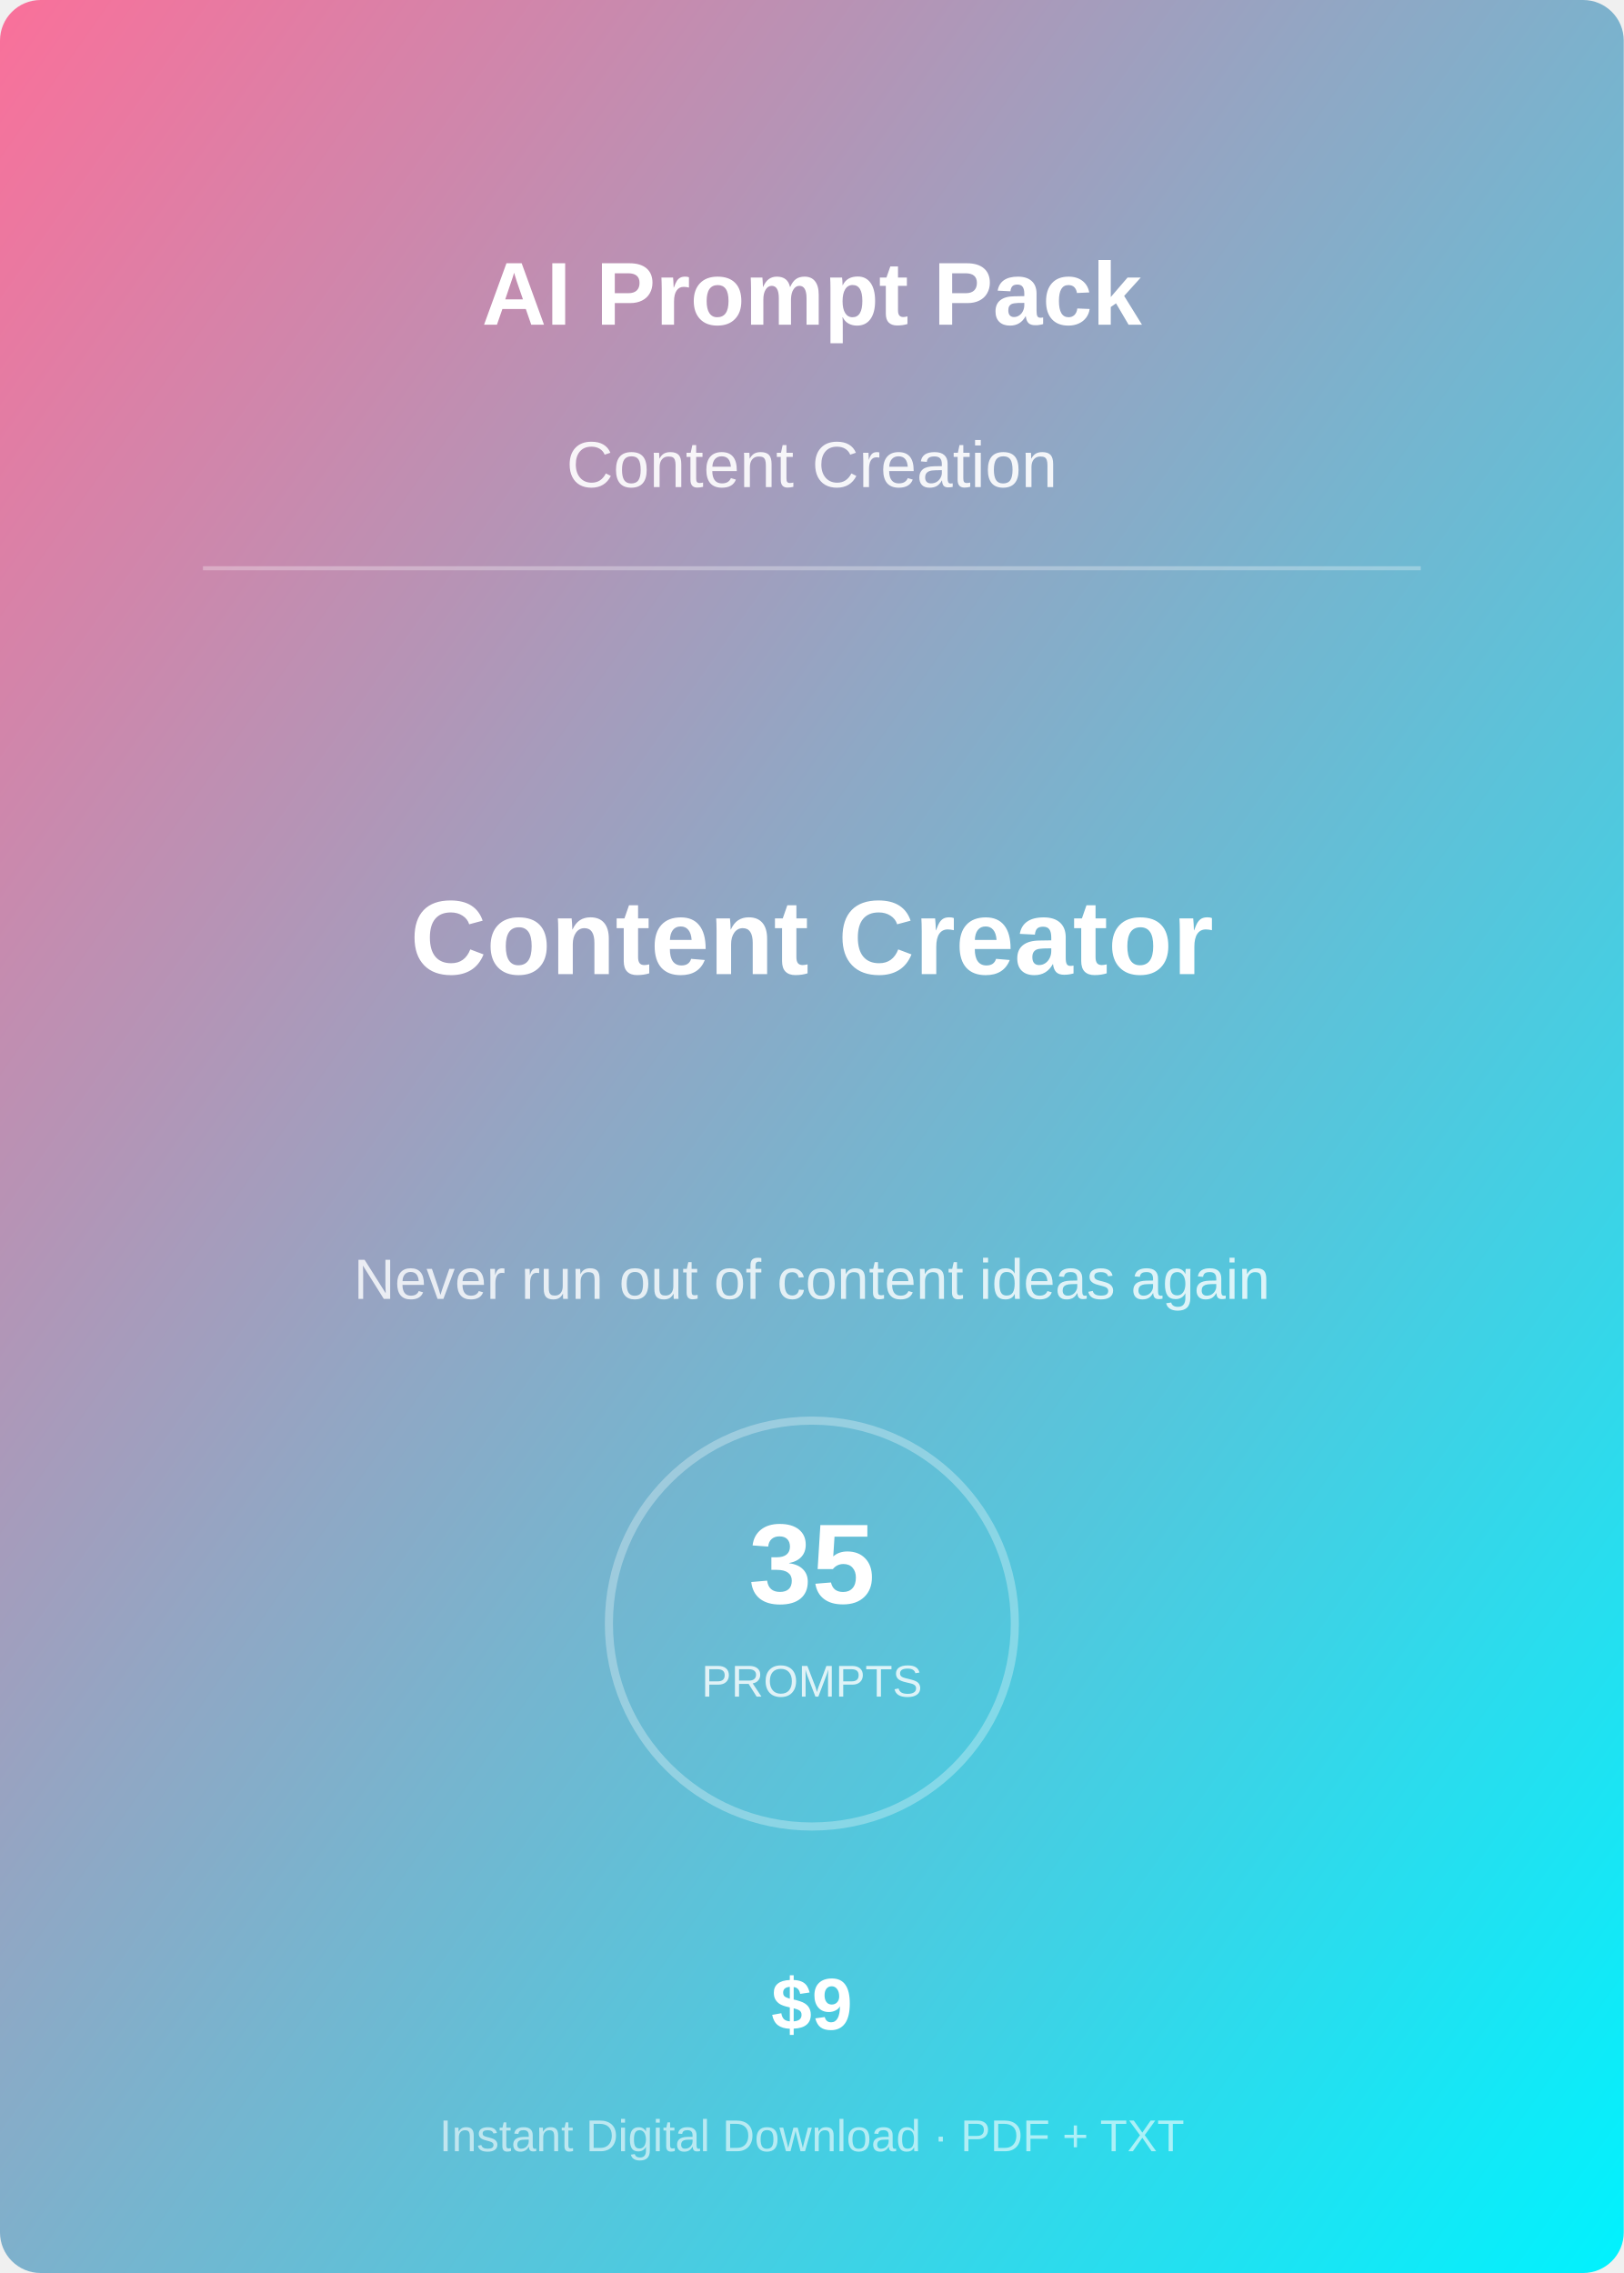
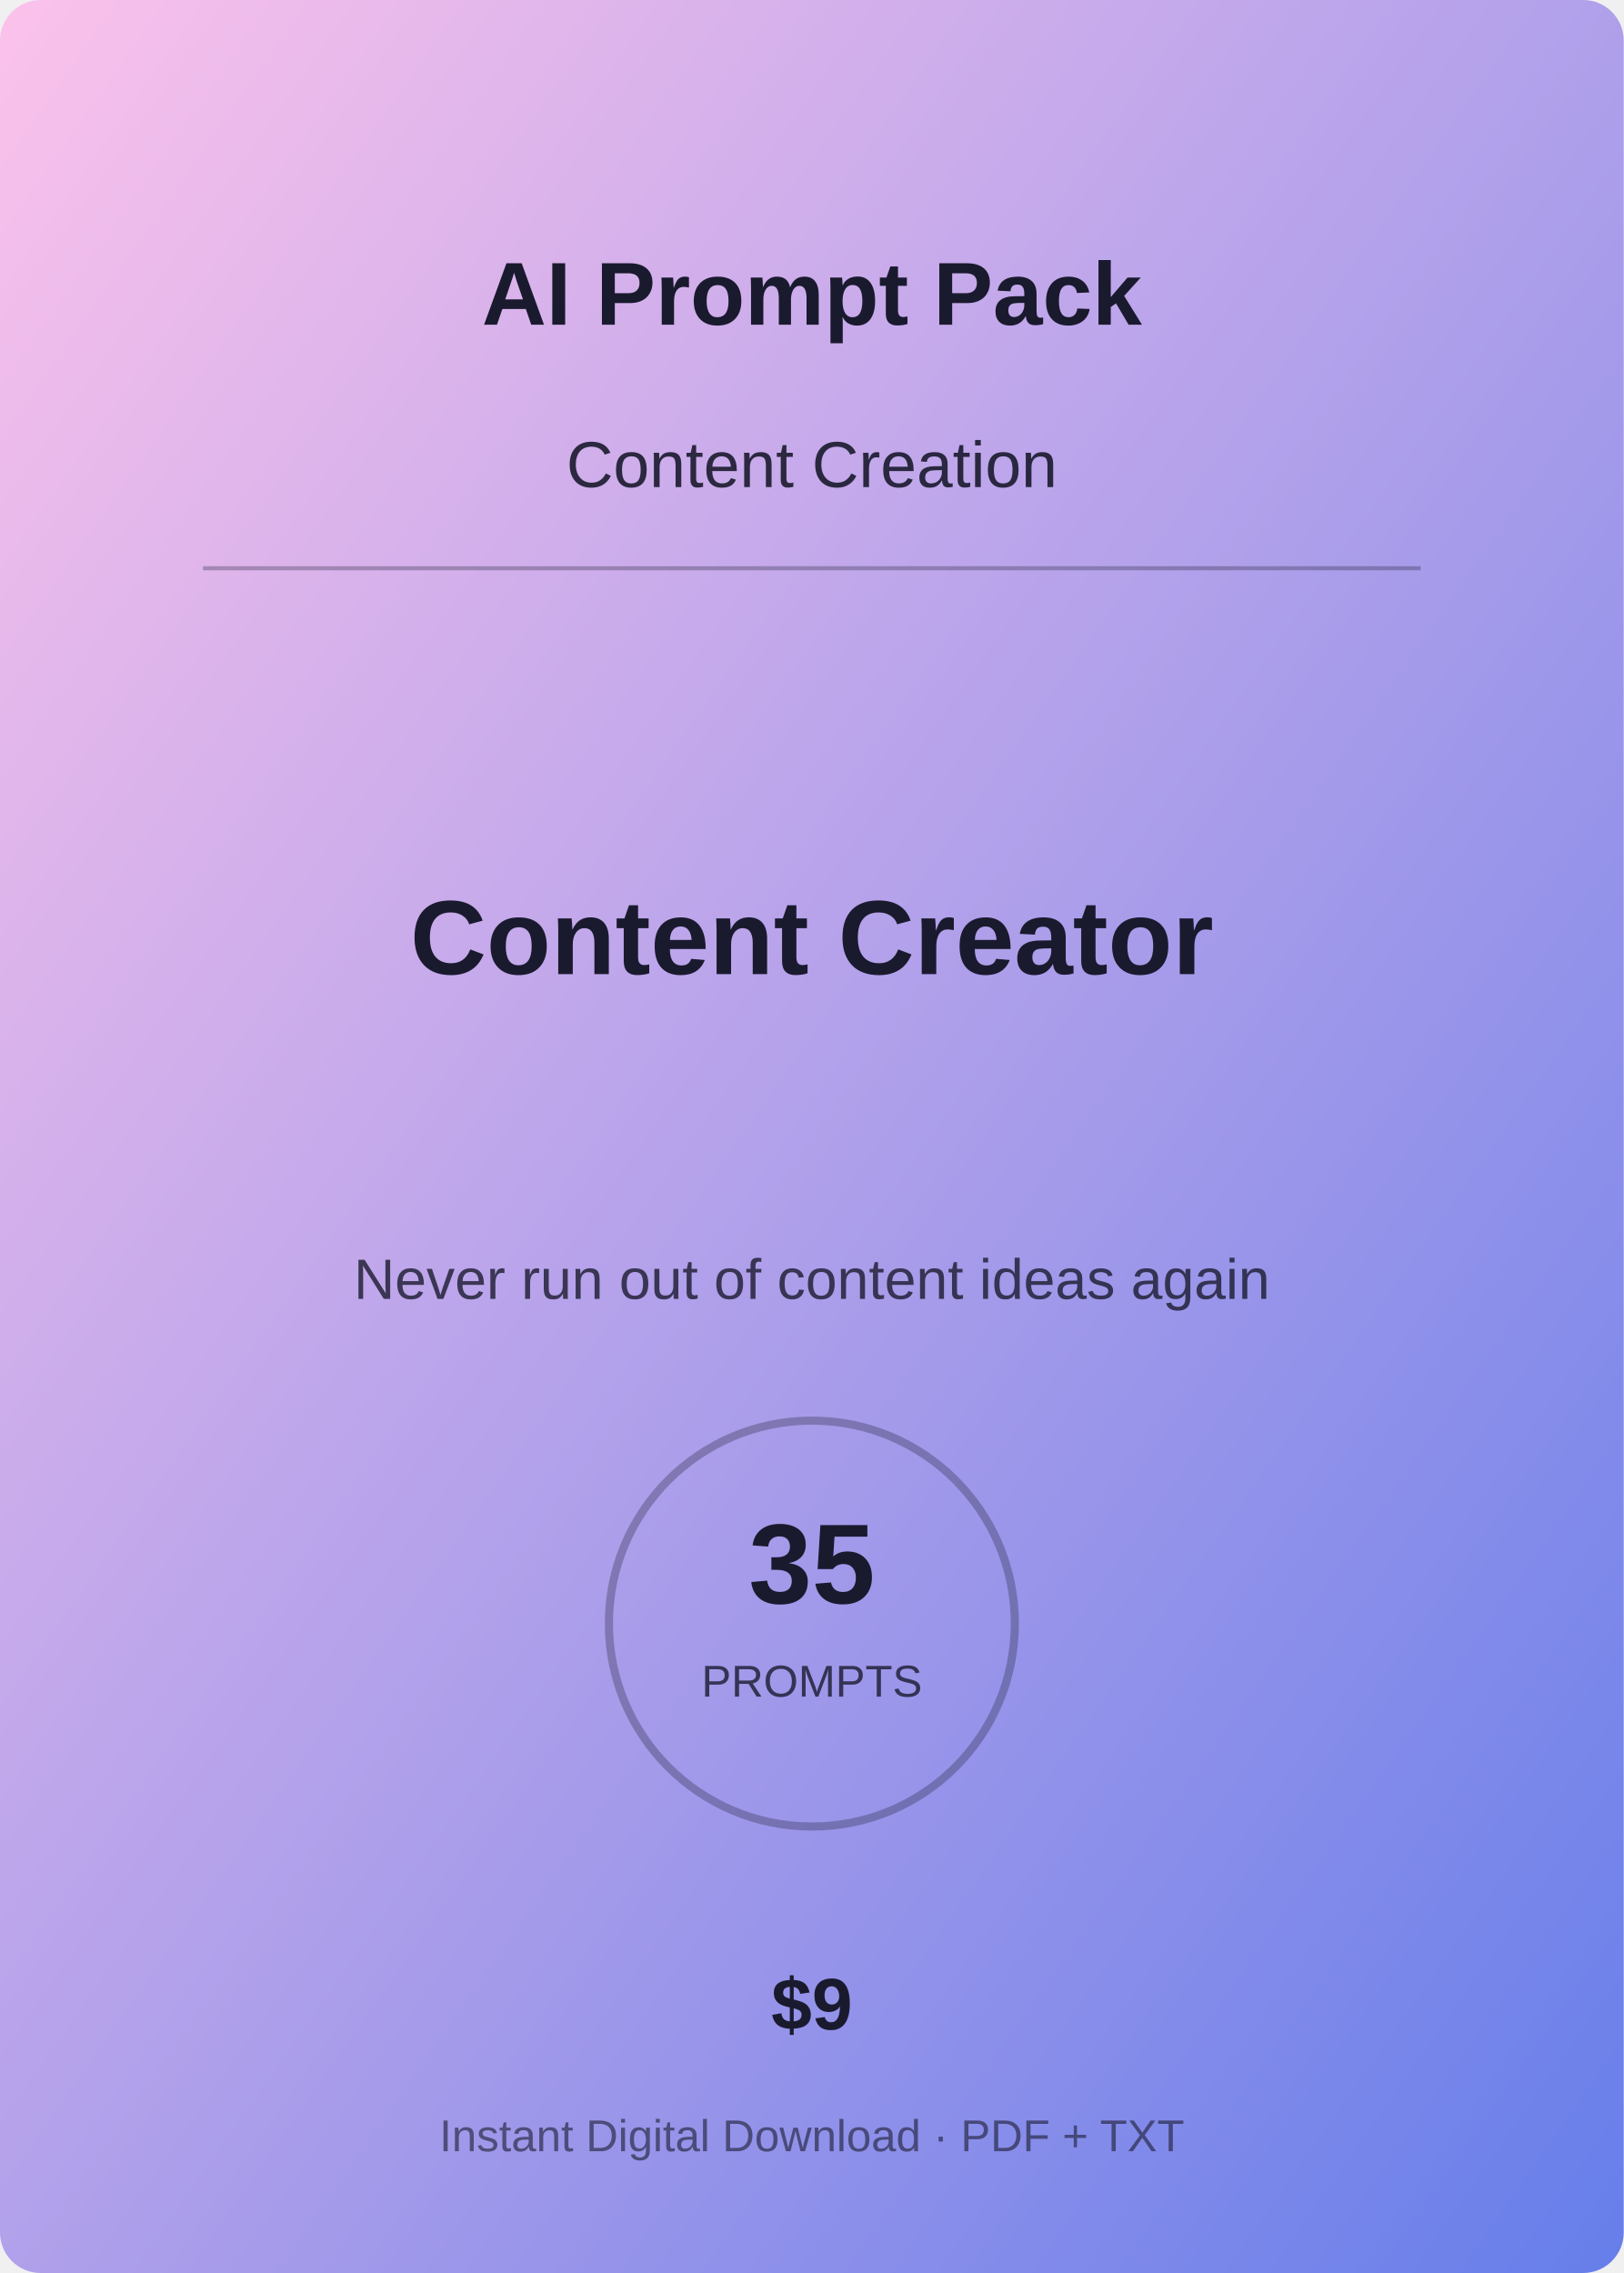
<svg xmlns="http://www.w3.org/2000/svg" viewBox="0 0 400 560">
  <defs>
    <linearGradient id="bg" x1="0%" y1="0%" x2="100%" y2="100%">
-       <stop offset="0%" style="stop-color:#fa709a" />
-       <stop offset="100%" style="stop-color:#00f2fe" />
+       <stop offset="0%" style="stop-color:#fbc2eb" />
+       <stop offset="100%" style="stop-color:#667eea" />
    </linearGradient>
  </defs>
  <rect width="400" height="560" fill="url(#bg)" rx="10" />
-   <text x="200" y="80" text-anchor="middle" font-family="Arial,sans-serif" font-size="22" font-weight="bold" fill="#fff">AI Prompt Pack</text>
-   <text x="200" y="120" text-anchor="middle" font-family="Arial,sans-serif" font-size="16" fill="#fff" opacity="0.9">Content Creation</text>
-   <line x1="50" y1="140" x2="350" y2="140" stroke="#fff" stroke-width="1" opacity="0.3" />
-   <text x="200" y="240" text-anchor="middle" font-family="Arial,sans-serif" font-size="26" font-weight="bold" fill="#fff">Content Creator</text>
-   <text x="200" y="320" text-anchor="middle" font-family="Arial,sans-serif" font-size="14" fill="#fff" opacity="0.8">Never run out of content ideas again</text>
-   <circle cx="200" cy="400" r="50" fill="none" stroke="#fff" stroke-width="2" opacity="0.3" />
-   <text x="200" y="395" text-anchor="middle" font-family="Arial,sans-serif" font-size="28" font-weight="bold" fill="#fff">35</text>
-   <text x="200" y="418" text-anchor="middle" font-family="Arial,sans-serif" font-size="11" fill="#fff" opacity="0.8">PROMPTS</text>
-   <text x="200" y="500" text-anchor="middle" font-family="Arial,sans-serif" font-size="18" font-weight="bold" fill="#fff">$9</text>
-   <text x="200" y="530" text-anchor="middle" font-family="Arial,sans-serif" font-size="11" fill="#fff" opacity="0.6">Instant Digital Download · PDF + TXT</text>
+   <text x="200" y="80" text-anchor="middle" font-family="Arial,sans-serif" font-size="22" font-weight="bold" fill="#1a1a2e">AI Prompt Pack</text>
+   <text x="200" y="120" text-anchor="middle" font-family="Arial,sans-serif" font-size="16" fill="#1a1a2e" opacity="0.9">Content Creation</text>
+   <line x1="50" y1="140" x2="350" y2="140" stroke="#1a1a2e" stroke-width="1" opacity="0.3" />
+   <text x="200" y="240" text-anchor="middle" font-family="Arial,sans-serif" font-size="26" font-weight="bold" fill="#1a1a2e">Content Creator</text>
+   <text x="200" y="320" text-anchor="middle" font-family="Arial,sans-serif" font-size="14" fill="#1a1a2e" opacity="0.8">Never run out of content ideas again</text>
+   <circle cx="200" cy="400" r="50" fill="none" stroke="#1a1a2e" stroke-width="2" opacity="0.3" />
+   <text x="200" y="395" text-anchor="middle" font-family="Arial,sans-serif" font-size="28" font-weight="bold" fill="#1a1a2e">35</text>
+   <text x="200" y="418" text-anchor="middle" font-family="Arial,sans-serif" font-size="11" fill="#1a1a2e" opacity="0.8">PROMPTS</text>
+   <text x="200" y="500" text-anchor="middle" font-family="Arial,sans-serif" font-size="18" font-weight="bold" fill="#1a1a2e">$9</text>
+   <text x="200" y="530" text-anchor="middle" font-family="Arial,sans-serif" font-size="11" fill="#1a1a2e" opacity="0.6">Instant Digital Download · PDF + TXT</text>
</svg>
